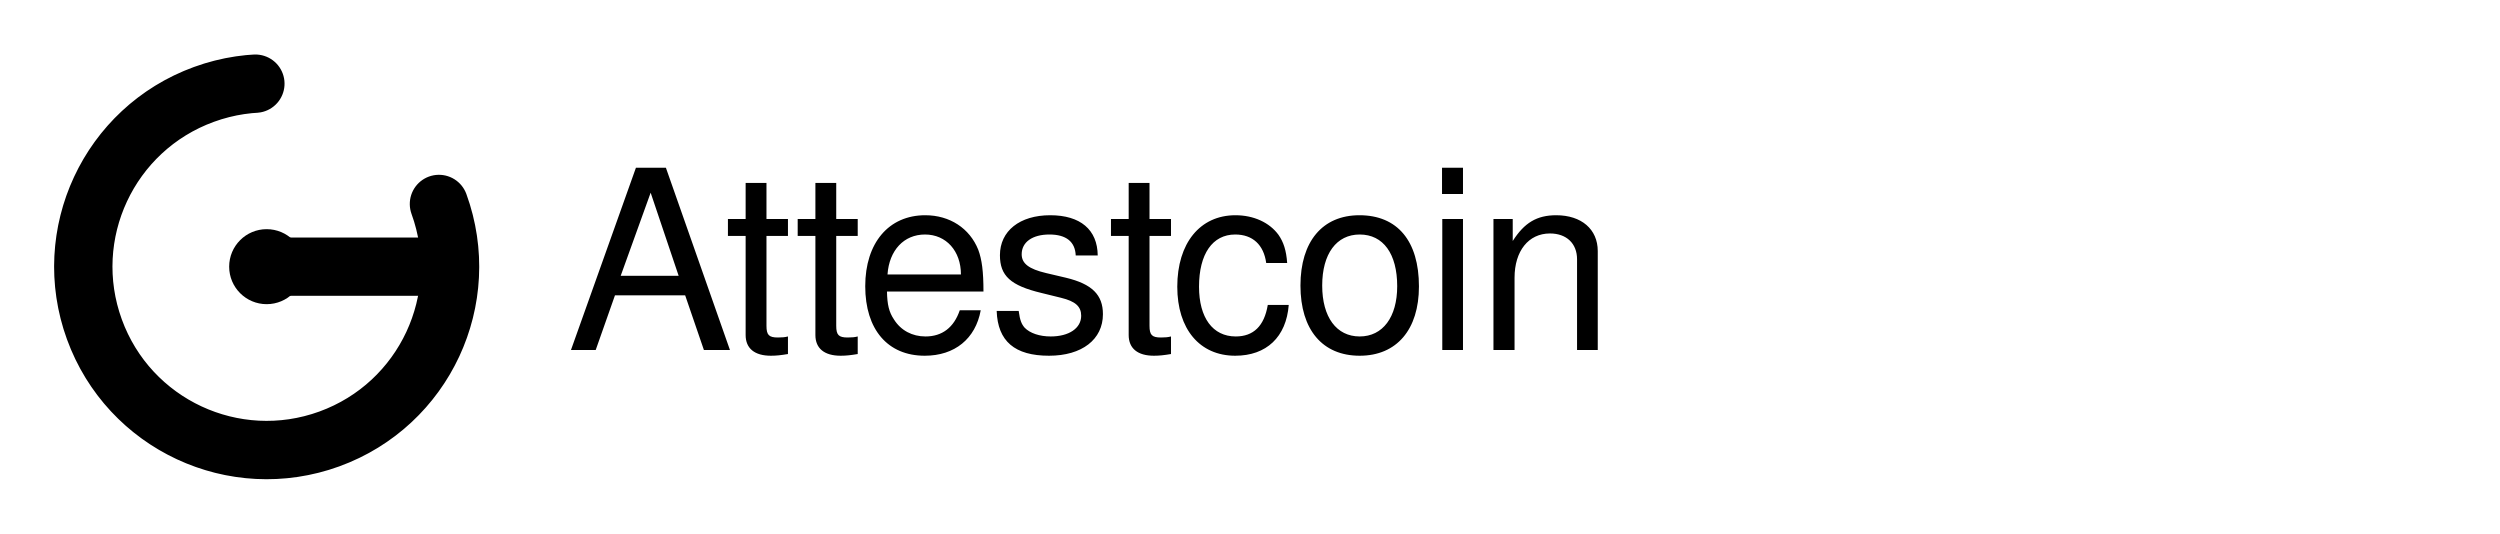
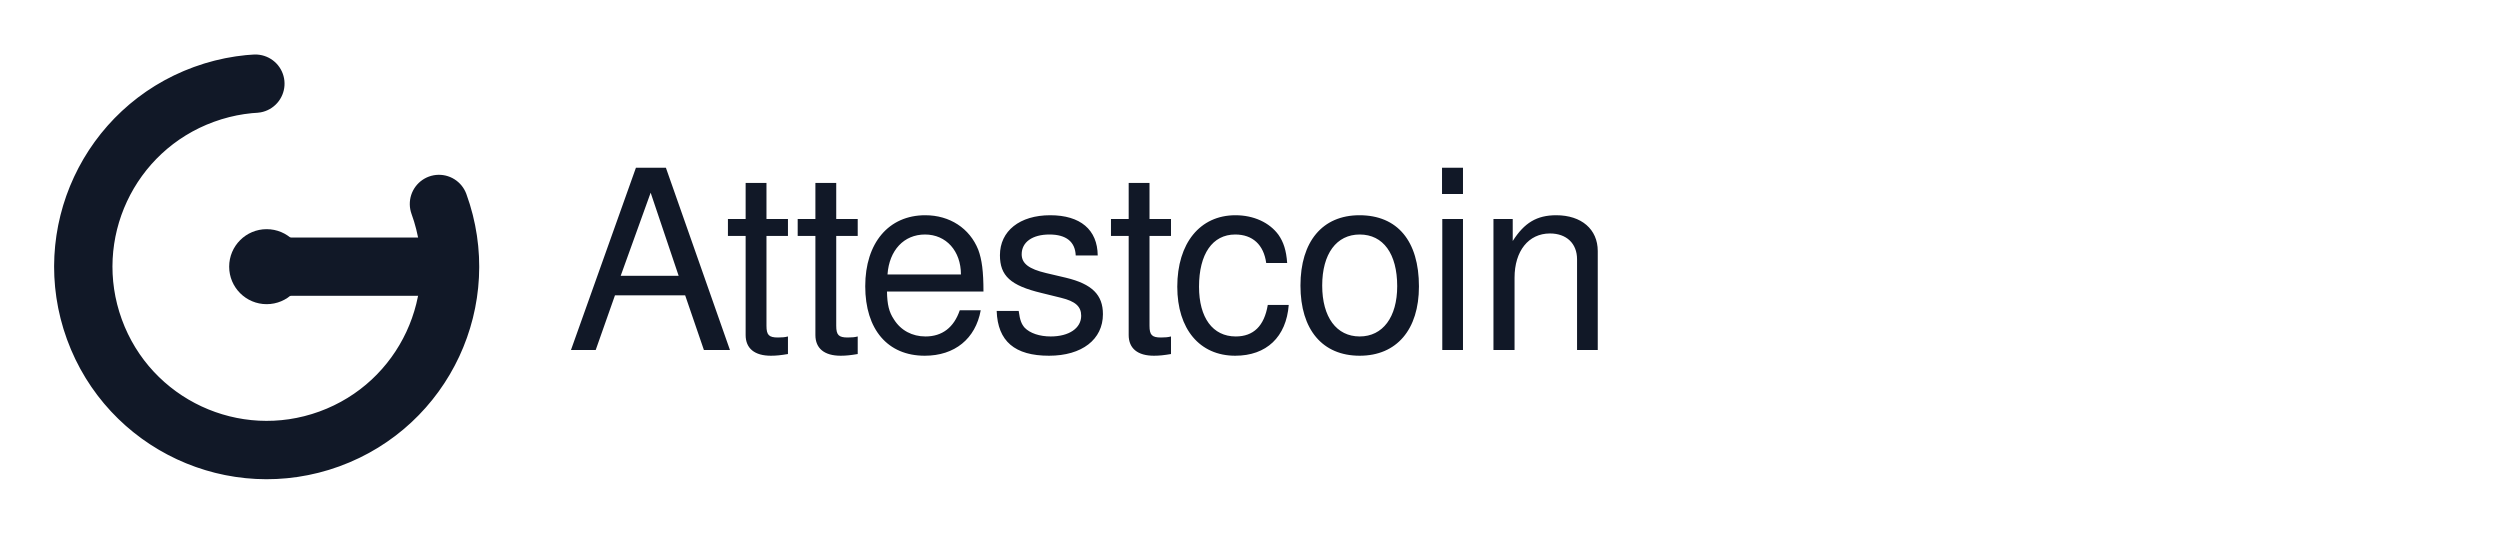
<svg xmlns="http://www.w3.org/2000/svg" viewBox="0 0 300 64" fill="none" role="img" aria-label="Attestcoin">
-   <circle cx="32" cy="32" r="22" fill="none" stroke="currentColor" stroke-width="7" stroke-dasharray="110 40" stroke-linecap="round" transform="rotate(-20 32 32)" />
-   <circle cx="32" cy="32" r="4.5" fill="currentColor" />
-   <rect x="32" y="28.5" width="20" height="7" rx="2" fill="currentColor" />
-   <text x="68" y="42" font-family="Helvetica Neue, Helvetica, Arial, sans-serif" font-size="30" font-weight="500" fill="currentColor" letter-spacing="-0.02em">Attestcoin</text>
+   <circle cx="32" cy="32" r="22" fill="none" stroke="#111827" stroke-width="7" stroke-dasharray="110 40" stroke-linecap="round" transform="rotate(-20 32 32)" />
+   <circle cx="32" cy="32" r="4.5" fill="#111827" />
+   <rect x="32" y="28.5" width="20" height="7" rx="2" fill="#111827" />
+   <text x="68" y="42" font-family="Helvetica Neue, Helvetica, Arial, sans-serif" font-size="30" font-weight="500" fill="#111827" letter-spacing="-0.02em">Attestcoin</text>
</svg>
